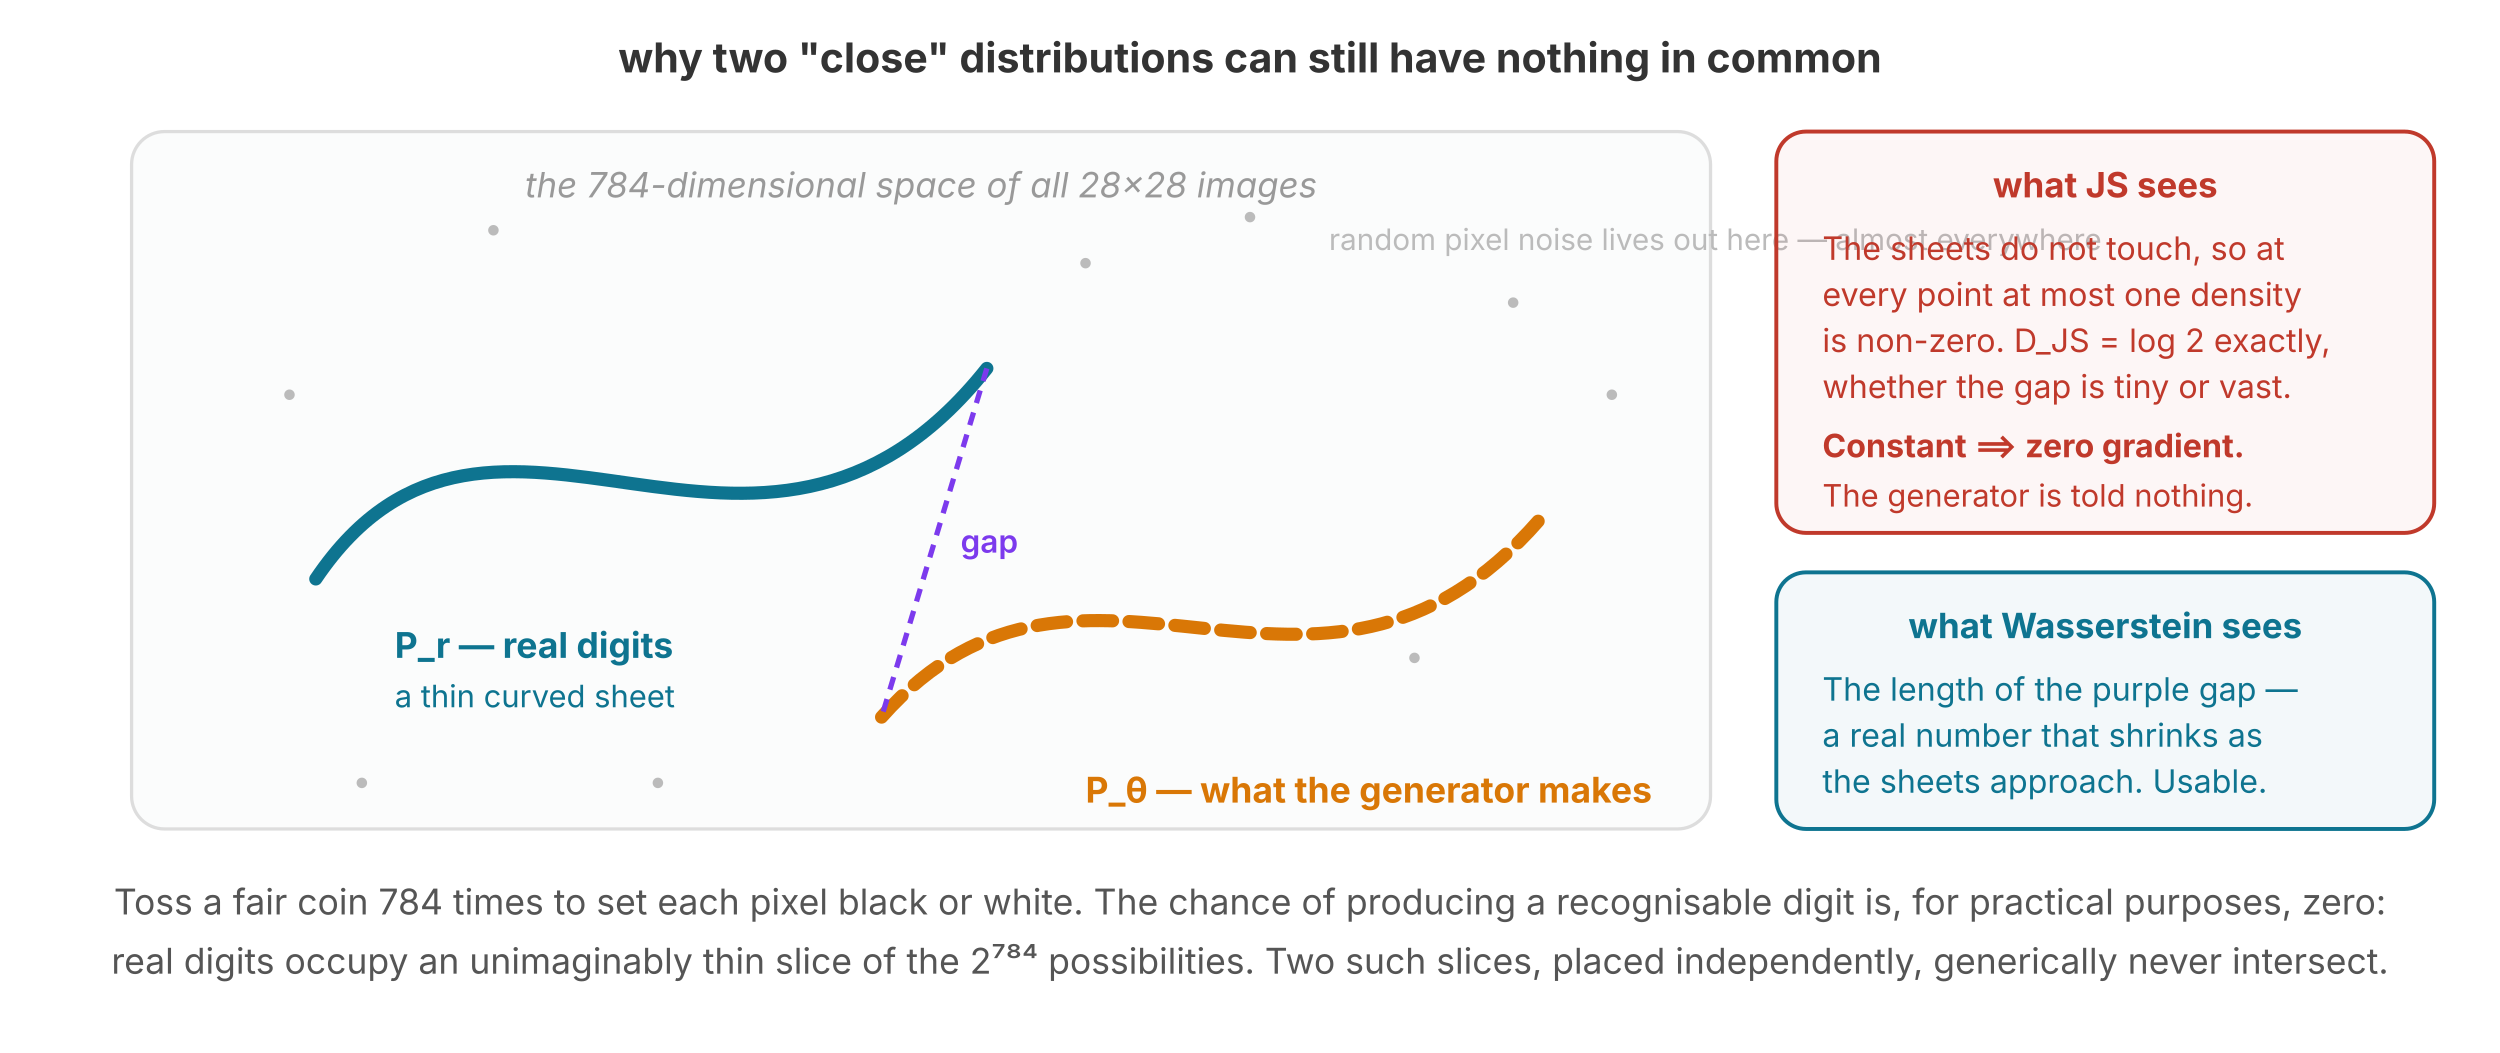
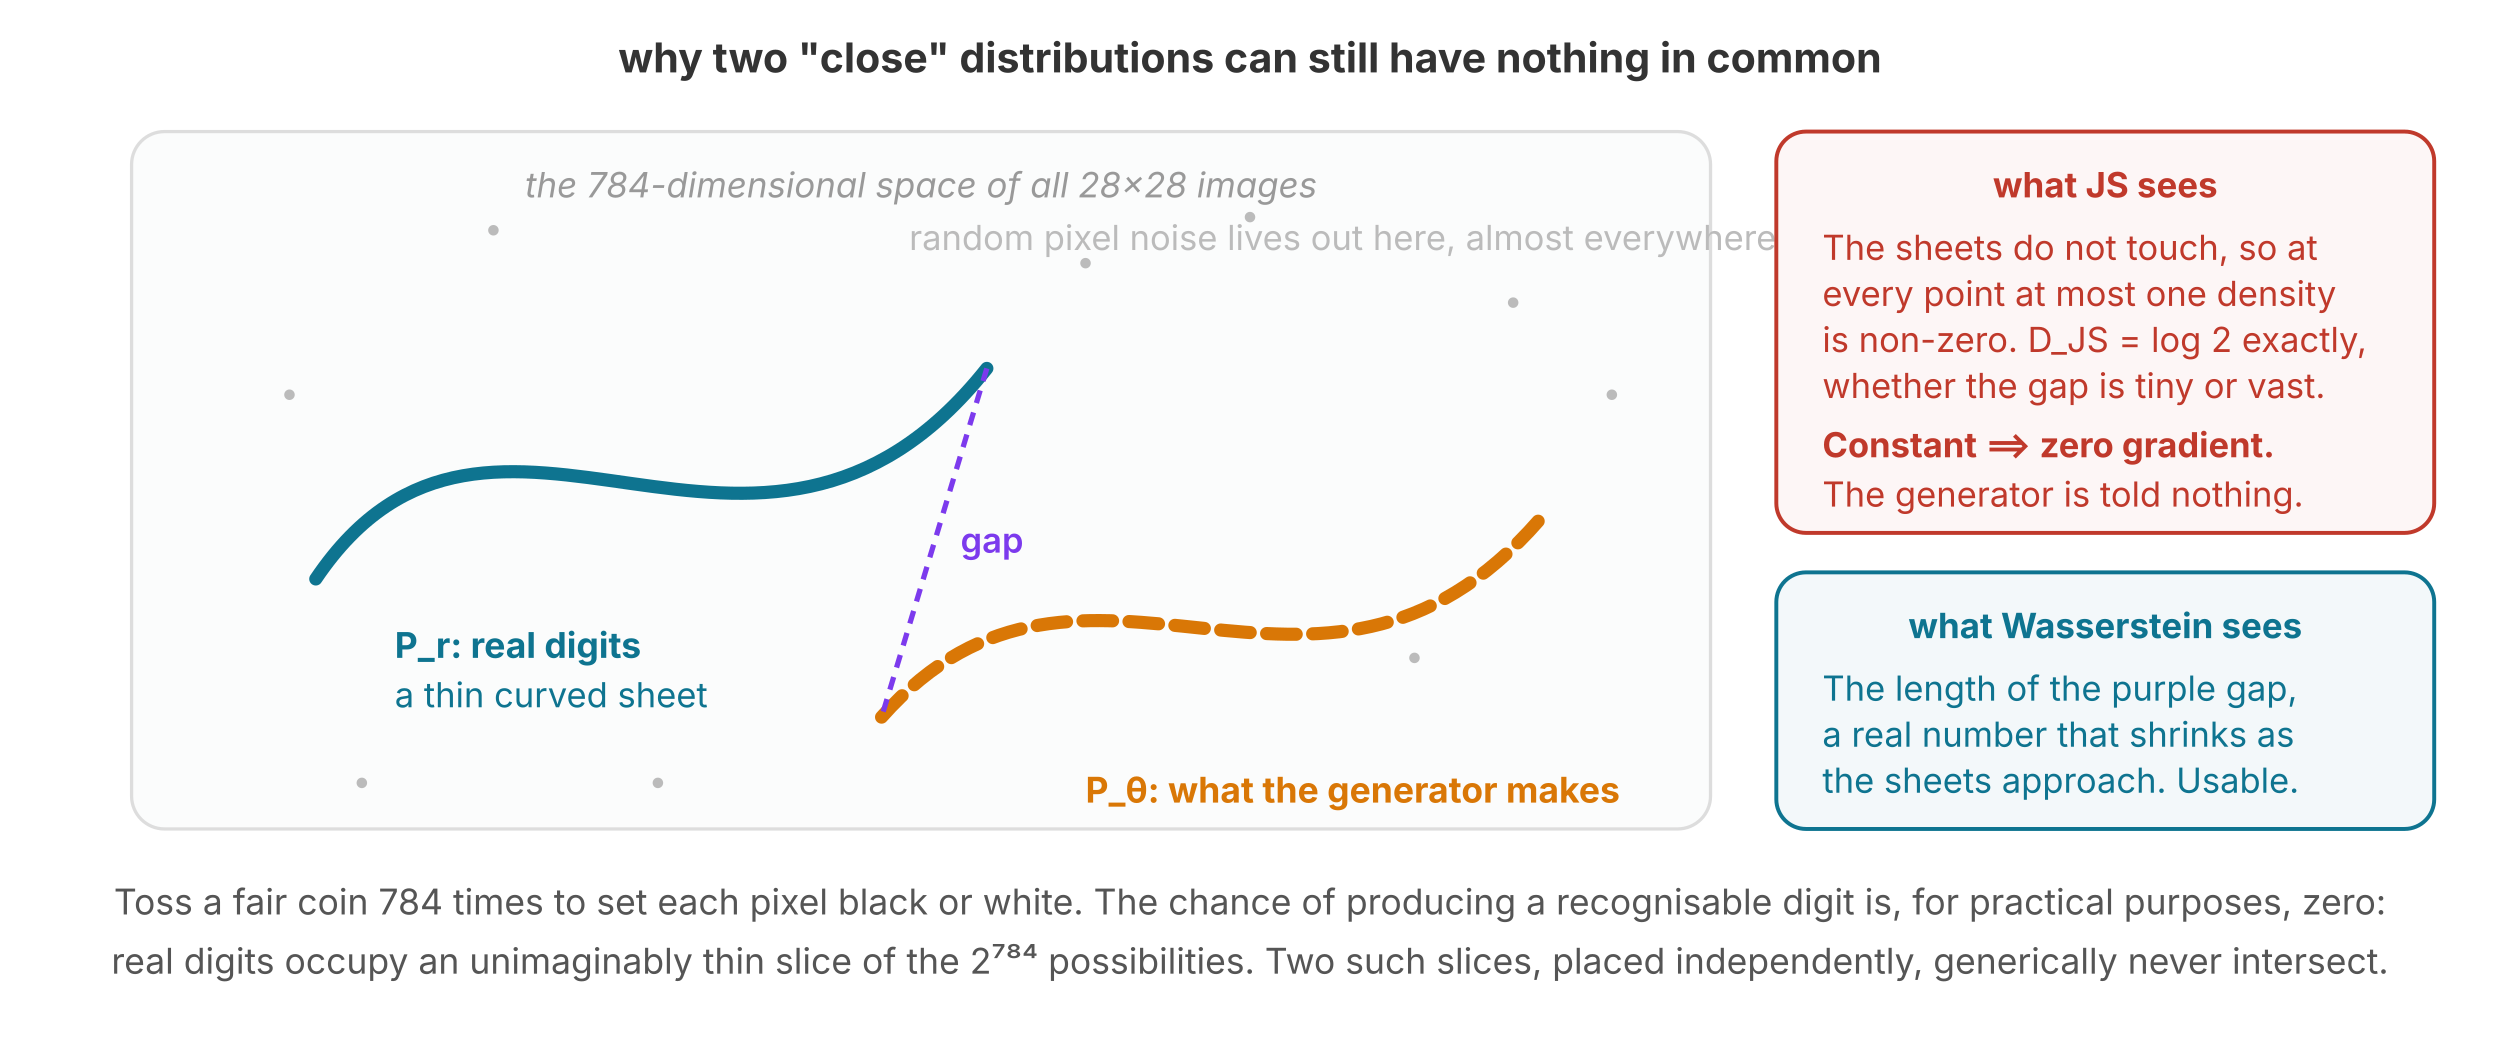
<svg xmlns="http://www.w3.org/2000/svg" viewBox="0 0 760 320" font-family="Inter, -apple-system, sans-serif">
-   <text x="380" y="22" text-anchor="middle" font-size="12.5" font-weight="700" fill="#333">why two "close" distributions can still have nothing in common</text>
-   <rect x="40" y="40" width="480" height="212" rx="10" fill="#fbfcfc" stroke="#ddd" />
-   <text x="280" y="60" text-anchor="middle" font-size="10.6" font-style="italic" fill="#999">the 784-dimensional space of all 28×28 images</text>
-   <path d="M 96 176 C 150 96, 230 200, 300 112" fill="none" stroke="#0e7490" stroke-width="4" stroke-linecap="round" />
-   <text x="120" y="200" font-size="10.8" font-weight="700" fill="#0e7490">P_r — real digits</text>
-   <text x="120" y="215" font-size="9.4" fill="#0e7490">a thin curved sheet</text>
-   <path d="M 268 218 C 330 148, 400 236, 468 158" fill="none" stroke="#d97706" stroke-width="4" stroke-linecap="round" stroke-dasharray="9 5" />
-   <text x="330" y="244" font-size="10.8" font-weight="700" fill="#d97706">P_θ — what the generator makes</text>
-   <g fill="#bbb">
+   <text x="380" y="22" text-anchor="middle" font-size="12.5" font-weight="700" fill="var(--fig-ink, #333)">why two "close" distributions can still have nothing in common</text>
+   <rect x="40" y="40" width="480" height="212" rx="10" fill="var(--fig-wash, #fbfcfc)" stroke="var(--fig-line, #ddd)" />
+   <text x="280" y="60" text-anchor="middle" font-size="10.6" font-style="italic" fill="var(--fig-muted-2, #999)">the 784-dimensional space of all 28×28 images</text>
+   <path d="M 96 176 C 150 96, 230 200, 300 112" fill="none" stroke="var(--fig-teal, #0e7490)" stroke-width="4" stroke-linecap="round" />
+   <text x="120" y="200" font-size="10.8" font-weight="700" fill="var(--fig-teal, #0e7490)">P_r: real digits</text>
+   <text x="120" y="215" font-size="10.5" fill="var(--fig-teal, #0e7490)">a thin curved sheet</text>
+   <path d="M 268 218 C 330 148, 400 236, 468 158" fill="none" stroke="var(--fig-amber, #d97706)" stroke-width="4" stroke-linecap="round" stroke-dasharray="9 5" />
+   <text x="330" y="244" font-size="10.8" font-weight="700" fill="var(--fig-amber, #d97706)">P_θ: what the generator makes</text>
+   <g fill="var(--fig-faint, #bbb)">
    <circle cx="150" cy="70" r="1.6" />
    <circle cx="380" cy="66" r="1.6" />
    <circle cx="460" cy="92" r="1.6" />
    <circle cx="88" cy="120" r="1.6" />
    <circle cx="200" cy="238" r="1.6" />
    <circle cx="430" cy="200" r="1.6" />
    <circle cx="330" cy="80" r="1.6" />
    <circle cx="110" cy="238" r="1.6" />
    <circle cx="490" cy="120" r="1.6" />
  </g>
-   <text x="404" y="76" font-size="9" fill="#bbb">random pixel noise lives out here — almost everywhere</text>
-   <line x1="300" y1="112" x2="268" y2="218" stroke="#7c3aed" stroke-width="1.6" stroke-dasharray="4 3" />
-   <text x="292" y="168" font-size="9.6" font-weight="600" fill="#7c3aed">gap</text>
-   <rect x="540" y="40" width="200" height="122" rx="9" fill="rgba(200,60,60,0.05)" stroke="#c0392b" stroke-width="1.2" />
-   <text x="640" y="60" text-anchor="middle" font-size="10.6" font-weight="700" fill="#c0392b">what JS sees</text>
-   <text x="554" y="79" font-size="9.8" fill="#c0392b">The sheets do not touch, so at</text>
-   <text x="554" y="93" font-size="9.8" fill="#c0392b">every point at most one density</text>
-   <text x="554" y="107" font-size="9.8" fill="#c0392b">is non-zero. D_JS = log 2 exactly,</text>
-   <text x="554" y="121" font-size="9.8" fill="#c0392b">whether the gap is tiny or vast.</text>
-   <text x="554" y="139" font-size="9.8" font-weight="700" fill="#c0392b">Constant ⟹ zero gradient.</text>
-   <text x="554" y="154" font-size="9.4" fill="#c0392b">The generator is told nothing.</text>
-   <rect x="540" y="174" width="200" height="78" rx="9" fill="rgba(14,116,144,0.05)" stroke="#0e7490" stroke-width="1.2" />
-   <text x="640" y="194" text-anchor="middle" font-size="10.6" font-weight="700" fill="#0e7490">what Wasserstein sees</text>
-   <text x="554" y="213" font-size="9.8" fill="#0e7490">The length of the purple gap —</text>
-   <text x="554" y="227" font-size="9.8" fill="#0e7490">a real number that shrinks as</text>
-   <text x="554" y="241" font-size="9.8" fill="#0e7490">the sheets approach. Usable.</text>
-   <text x="380" y="278" text-anchor="middle" font-size="10.8" fill="#555">Toss a fair coin 784 times to set each pixel black or white. The chance of producing a recognisable digit is, for practical purposes, zero:</text>
-   <text x="380" y="296" text-anchor="middle" font-size="10.8" fill="#555">real digits occupy an unimaginably thin slice of the 2⁷⁸⁴ possibilities. Two such slices, placed independently, generically never intersect.</text>
+   <text x="540" y="76" text-anchor="end" font-size="10.5" fill="var(--fig-faint, #bbb)">random pixel noise lives out here, almost everywhere</text>
+   <line x1="300" y1="112" x2="268" y2="218" stroke="var(--fig-purple, #7c3aed)" stroke-width="1.6" stroke-dasharray="4 3" />
+   <text x="292" y="168" font-size="10.5" font-weight="600" fill="var(--fig-purple, #7c3aed)">gap</text>
+   <rect x="540" y="40" width="200" height="122" rx="9" fill="rgba(200,60,60,0.05)" stroke="var(--fig-red, #c0392b)" stroke-width="1.2" />
+   <text x="640" y="60" text-anchor="middle" font-size="10.6" font-weight="700" fill="var(--fig-red, #c0392b)">what JS sees</text>
+   <text x="554" y="79" font-size="10.5" fill="var(--fig-red, #c0392b)">The sheets do not touch, so at</text>
+   <text x="554" y="93" font-size="10.5" fill="var(--fig-red, #c0392b)">every point at most one density</text>
+   <text x="554" y="107" font-size="10.5" fill="var(--fig-red, #c0392b)">is non-zero. D_JS = log 2 exactly,</text>
+   <text x="554" y="121" font-size="10.5" fill="var(--fig-red, #c0392b)">whether the gap is tiny or vast.</text>
+   <text x="554" y="139" font-size="10.5" font-weight="700" fill="var(--fig-red, #c0392b)">Constant ⟹ zero gradient.</text>
+   <text x="554" y="154" font-size="10.5" fill="var(--fig-red, #c0392b)">The generator is told nothing.</text>
+   <rect x="540" y="174" width="200" height="78" rx="9" fill="rgba(14,116,144,0.05)" stroke="var(--fig-teal, #0e7490)" stroke-width="1.2" />
+   <text x="640" y="194" text-anchor="middle" font-size="10.6" font-weight="700" fill="var(--fig-teal, #0e7490)">what Wasserstein sees</text>
+   <text x="554" y="213" font-size="10.5" fill="var(--fig-teal, #0e7490)">The length of the purple gap,</text>
+   <text x="554" y="227" font-size="10.5" fill="var(--fig-teal, #0e7490)">a real number that shrinks as</text>
+   <text x="554" y="241" font-size="10.5" fill="var(--fig-teal, #0e7490)">the sheets approach. Usable.</text>
+   <text x="380" y="278" text-anchor="middle" font-size="10.8" fill="var(--fig-ink-2, #555)">Toss a fair coin 784 times to set each pixel black or white. The chance of producing a recognisable digit is, for practical purposes, zero:</text>
+   <text x="380" y="296" text-anchor="middle" font-size="10.8" fill="var(--fig-ink-2, #555)">real digits occupy an unimaginably thin slice of the 2⁷⁸⁴ possibilities. Two such slices, placed independently, generically never intersect.</text>
</svg>
